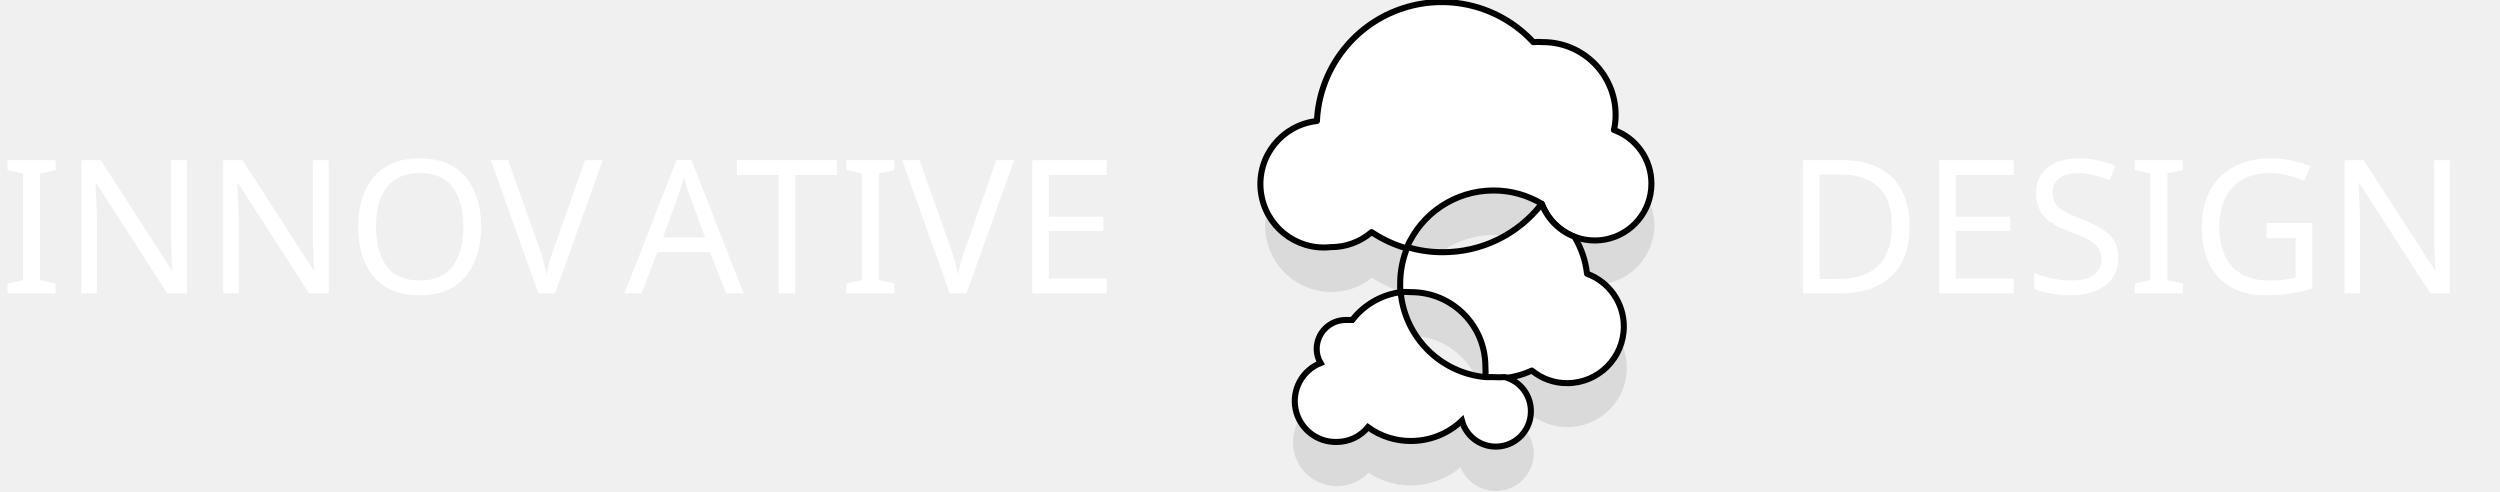
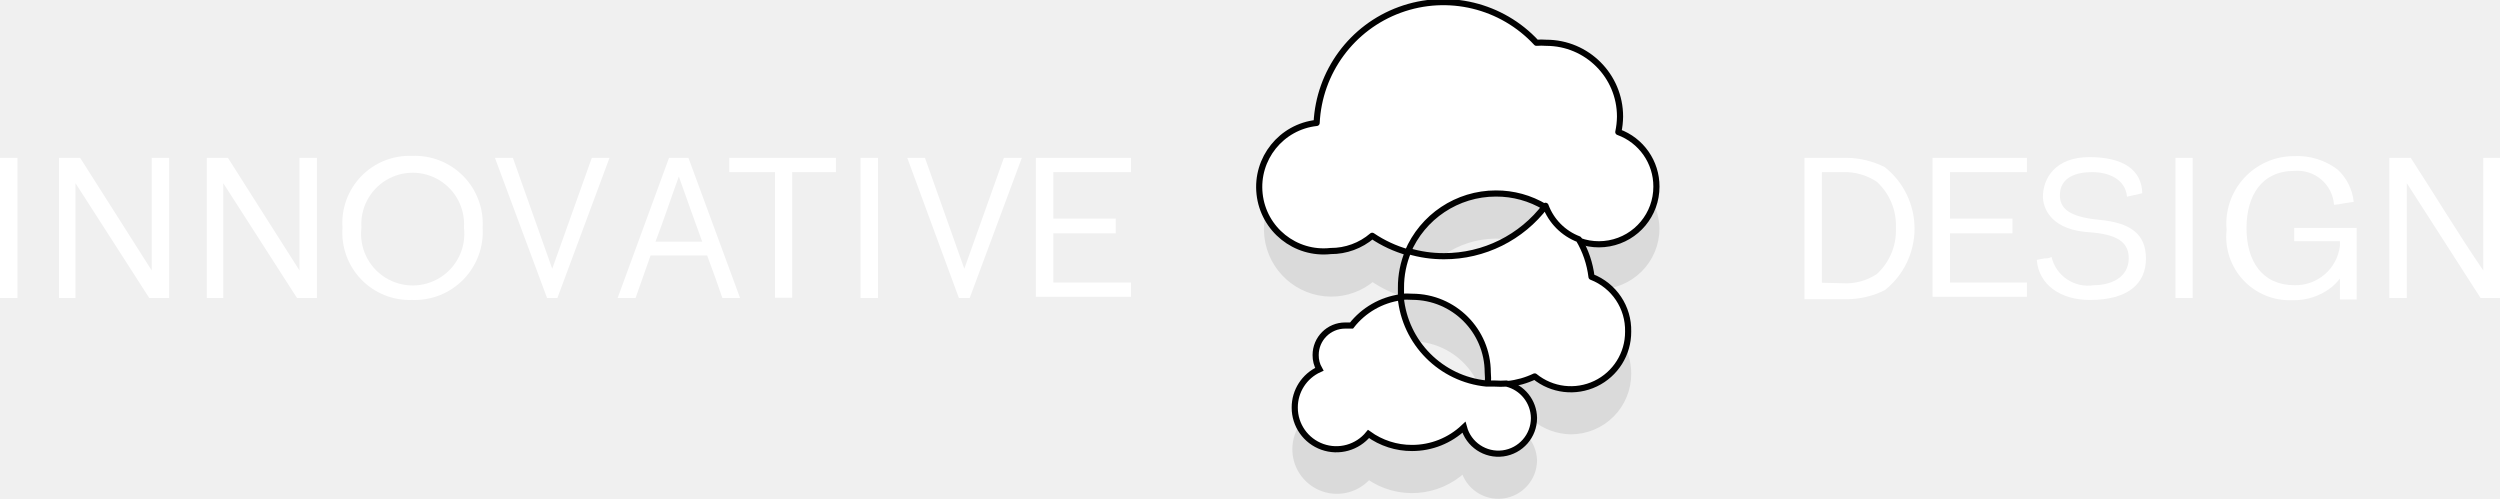
- <svg xmlns="http://www.w3.org/2000/svg" viewBox="0 0 103.29 20.29">
+ <svg xmlns="http://www.w3.org/2000/svg" viewBox="0 0 101.68 20.29">
  <defs>
-     <style>.cls-1{opacity:0.09;}.cls-2{fill:#010101;stroke-linecap:round;}.cls-2,.cls-3,.cls-4{stroke:#010101;stroke-width:0.25px;}.cls-2,.cls-3{stroke-linejoin:round;}.cls-3,.cls-4,.cls-5{fill:#fff;}.cls-4{stroke-miterlimit:10;}.cls-5{font-size:7.71px;font-family:CothamSans, Cotham Sans;}.cls-6{letter-spacing:-0.09em;}</style>
+     <style>.cls-1{opacity:0.09;}.cls-2{fill:#010101;stroke-linecap:round;}.cls-2,.cls-3,.cls-4{stroke:#010101;stroke-width:0.25px;}.cls-2,.cls-3{stroke-linejoin:round;}.cls-3,.cls-4,.cls-5{fill:#fff;}.cls-4{stroke-miterlimit:10;}</style>
  </defs>
  <g id="Layer_2" data-name="Layer 2">
    <g id="Layer_1-2" data-name="Layer 1">
      <g class="cls-1">
-         <path class="cls-2" d="M68.23,9.29a2.35,2.35,0,0,1-3.18,2.2,2.38,2.38,0,0,1-1.35-1.36h0a3.84,3.84,0,0,0-2-.55A3.9,3.9,0,0,0,58.12,12a5.14,5.14,0,0,1-1.44-.68,2.56,2.56,0,0,1-1.69.62,2.62,2.62,0,0,1-.58-5.17,5.17,5.17,0,0,1,8.94-3.27,2.6,2.6,0,0,1,.4,0,3,3,0,0,1,3,3,2.67,2.67,0,0,1-.07.64A2.34,2.34,0,0,1,68.23,9.29Z" />
-         <path class="cls-2" d="M67.09,15.2A2.33,2.33,0,0,1,63.29,17a4.15,4.15,0,0,1-1.11.31h0c-.15,0-.31,0-.47,0l-.34,0h0a3.87,3.87,0,0,0,0-.48,3.07,3.07,0,0,0-3.06-3.07,3.44,3.44,0,0,0-.46,0c0-.11,0-.23,0-.35a3.94,3.94,0,0,1,.3-1.5,5,5,0,0,0,1.45.21,5.15,5.15,0,0,0,4.13-2,2.38,2.38,0,0,0,1.35,1.36A3.77,3.77,0,0,1,65.57,13,2.34,2.34,0,0,1,67.09,15.2Z" />
-         <path class="cls-2" d="M63.25,18.72a1.45,1.45,0,0,1-2.85.37,3.07,3.07,0,0,1-3.88.28,1.69,1.69,0,1,1-2-2.63,1.16,1.16,0,0,1-.16-.59A1.2,1.2,0,0,1,55.6,15l.27,0a3,3,0,0,1,2-1.15,3.88,3.88,0,0,0,3.49,3.51h0l.34,0a2.42,2.42,0,0,0,.47,0h0A1.45,1.45,0,0,1,63.25,18.72Z" />
+         <path class="cls-2" d="M67.37,9.29A2.35,2.35,0,0,1,65,11.64a2.32,2.32,0,0,1-.84-.15,2.35,2.35,0,0,1-1.35-1.36h0a3.83,3.83,0,0,0-2-.55A3.89,3.89,0,0,0,57.26,12a5,5,0,0,1-1.44-.68,2.58,2.58,0,0,1-1.69.62,2.62,2.62,0,0,1-.58-5.17,5.17,5.17,0,0,1,8.94-3.27,2.6,2.6,0,0,1,.4,0,3,3,0,0,1,3,3,3.3,3.3,0,0,1-.07.64A2.34,2.34,0,0,1,67.37,9.29Z" />
+         <path class="cls-2" d="M66.22,15.2a2.33,2.33,0,0,1-2.33,2.34A2.37,2.37,0,0,1,62.42,17a4,4,0,0,1-1.1.31h0c-.16,0-.31,0-.47,0l-.34,0h0a2.59,2.59,0,0,0,0-.48,3.08,3.08,0,0,0-3.07-3.07,3.55,3.55,0,0,0-.46,0c0-.11,0-.23,0-.35a3.76,3.76,0,0,1,.3-1.5,5,5,0,0,0,1.45.21,5.16,5.16,0,0,0,4.13-2,2.35,2.35,0,0,0,1.35,1.36A3.92,3.92,0,0,1,64.71,13,2.34,2.34,0,0,1,66.22,15.2Z" />
+         <path class="cls-2" d="M62.39,18.72a1.45,1.45,0,0,1-2.85.37,3.07,3.07,0,0,1-3.88.28,1.69,1.69,0,1,1-2-2.63,1.15,1.15,0,0,1-.15-.59,1.2,1.2,0,0,1,1.2-1.2A1.09,1.09,0,0,1,55,15a3,3,0,0,1,2-1.15,3.89,3.89,0,0,0,3.49,3.51h0l.34,0a2.49,2.49,0,0,0,.47,0h0A1.46,1.46,0,0,1,62.39,18.72Z" />
      </g>
-       <path class="cls-3" d="M68.23,7.59a2.34,2.34,0,0,1-4.53.83h0a3.84,3.84,0,0,0-2-.55,3.9,3.9,0,0,0-3.59,2.39,5.11,5.11,0,0,1-1.44-.67,2.56,2.56,0,0,1-1.69.62A2.62,2.62,0,0,1,54.41,5a5.16,5.16,0,0,1,8.94-3.26,2.6,2.6,0,0,1,.4,0,3,3,0,0,1,3,3,2.59,2.59,0,0,1-.07.63A2.35,2.35,0,0,1,68.23,7.59Z" />
-       <path class="cls-3" d="M67.09,13.49a2.34,2.34,0,0,1-2.34,2.34,2.26,2.26,0,0,1-1.46-.52,3.53,3.53,0,0,1-1.11.31h0a3.59,3.59,0,0,1-.47,0,1.88,1.88,0,0,1-.34,0h0a3.64,3.64,0,0,0,0-.48,3.07,3.07,0,0,0-3.06-3.07,3.42,3.42,0,0,0-.46,0c0-.12,0-.24,0-.36a3.94,3.94,0,0,1,.3-1.5,5,5,0,0,0,1.45.21A5.15,5.15,0,0,0,63.7,8.42a2.35,2.35,0,0,0,1.35,1.36,3.76,3.76,0,0,1,.52,1.53A2.32,2.32,0,0,1,67.09,13.49Z" />
-       <path class="cls-4" d="M63.25,17a1.45,1.45,0,0,1-2.85.38,3.06,3.06,0,0,1-2.11.84,3,3,0,0,1-1.77-.57,1.67,1.67,0,0,1-1.3.61A1.69,1.69,0,0,1,54.56,15a1.15,1.15,0,0,1-.16-.58,1.2,1.2,0,0,1,1.2-1.2l.27,0a3.05,3.05,0,0,1,2-1.15,3.88,3.88,0,0,0,3.49,3.51h0l.34,0a3.59,3.59,0,0,0,.47,0h0A1.45,1.45,0,0,1,63.25,17Z" />
-       <text class="cls-5" transform="translate(0 12.12)">INNOV<tspan class="cls-6" x="25.8" y="0">A</tspan>
-         <tspan x="30.37" y="0">TIVE</tspan>
-       </text>
-       <text class="cls-5" transform="translate(73.74 12.12)">DESIGN</text>
+       <path class="cls-3" d="M67.37,7.59a2.34,2.34,0,0,1-4.53.83h0a3.83,3.83,0,0,0-2-.55,3.89,3.89,0,0,0-3.59,2.39,5,5,0,0,1-1.44-.67,2.58,2.58,0,0,1-1.69.62A2.62,2.62,0,0,1,53.55,5a5.16,5.16,0,0,1,8.94-3.26,2.6,2.6,0,0,1,.4,0,3,3,0,0,1,3,3,3.2,3.2,0,0,1-.07.63A2.35,2.35,0,0,1,67.37,7.59Z" />
+       <path class="cls-3" d="M66.22,13.49a2.33,2.33,0,0,1-3.8,1.82,3.4,3.4,0,0,1-1.1.31h0a3.71,3.71,0,0,1-.47,0,1.88,1.88,0,0,1-.34,0h0a2.45,2.45,0,0,0,0-.48,3.08,3.08,0,0,0-3.07-3.07,3.57,3.57,0,0,0-.46,0c0-.12,0-.24,0-.36a3.76,3.76,0,0,1,.3-1.5,5,5,0,0,0,1.45.21,5.16,5.16,0,0,0,4.13-2.05,2.32,2.32,0,0,0,1.35,1.36,3.91,3.91,0,0,1,.52,1.53A2.33,2.33,0,0,1,66.22,13.49Z" />
+       <path class="cls-4" d="M62.39,17a1.45,1.45,0,0,1-2.85.38,3.06,3.06,0,0,1-2.11.84,3,3,0,0,1-1.77-.57,1.69,1.69,0,0,1-3-1.07,1.7,1.7,0,0,1,1-1.56,1.14,1.14,0,0,1-.15-.58,1.2,1.2,0,0,1,1.2-1.2l.26,0a3.08,3.08,0,0,1,2-1.15,3.89,3.89,0,0,0,3.49,3.51h0l.34,0a3.71,3.71,0,0,0,.47,0h0A1.46,1.46,0,0,1,62.39,17Z" />
+       <path class="cls-5" d="M0,6.42H.71v5.7H0Z" />
+       <path class="cls-5" d="M6.17,6.42h.71v5.7H6.07l-3-4.67v4.67H2.4V6.42h.86L6.17,11Z" />
+       <path class="cls-5" d="M12.18,6.42h.71v5.7h-.81l-3-4.67v4.67H8.41V6.42h.86L12.18,11Z" />
+       <path class="cls-5" d="M19.63,9.26a2.77,2.77,0,0,1-2.87,2.94,2.74,2.74,0,0,1-2.83-2.94,2.73,2.73,0,0,1,2.83-2.92A2.76,2.76,0,0,1,19.63,9.26Zm-4.93,0a2.1,2.1,0,1,0,4.17,0,2.09,2.09,0,1,0-4.17,0Z" />
+       <path class="cls-5" d="M20.13,6.42h.73l1.6,4.51,1.61-4.51h.72l-2.12,5.7h-.42Z" />
+       <path class="cls-5" d="M30.1,12.12h-.72c-.19-.56-.4-1.15-.62-1.73h-2.3l-.61,1.73h-.73l2.09-5.7H28ZM26.66,9.83h1.9c-.32-.89-.65-1.79-.95-2.65C27.31,8,27,8.94,26.66,9.83Z" />
+       <path class="cls-5" d="M29.66,6.42H34V7H32.22v5.11h-.7V7H29.66Z" />
+       <path class="cls-5" d="M35,6.42h.71v5.7H35Z" />
+       <path class="cls-5" d="M36.9,6.42h.72l1.6,4.51,1.61-4.51h.73l-2.12,5.7H39Z" />
+       <path class="cls-5" d="M42.13,6.42H46V7H42.84V8.89h2.54v.6H42.84v2H46v.58H42.13Z" />
+       <path class="cls-5" d="M73.39,6.42h1.74a3.5,3.5,0,0,1,1.53.38,3.19,3.19,0,0,1,0,5,3.49,3.49,0,0,1-1.53.37H73.39Zm1.55,5.1a2.28,2.28,0,0,0,1.39-.37,2.4,2.4,0,0,0,.78-1.88,2.4,2.4,0,0,0-.78-1.88A2.36,2.36,0,0,0,74.94,7H74.1v4.5Z" />
+       <path class="cls-5" d="M78.6,6.42h3.84V7H79.31V8.89h2.54v.6H79.31v2h3.13v.58H78.6Z" />
+       <path class="cls-5" d="M86.51,8c-.07-.74-.79-1-1.42-1s-1.31.2-1.31.94c0,.51.33.88,1.6,1s1.9.57,1.9,1.58S86.56,12.2,85,12.2c-1.2,0-2.08-.62-2.16-1.63l.31-.06c.1,0,.18,0,.29-.06a1.52,1.52,0,0,0,1.72,1.15c.68,0,1.42-.3,1.42-1.1s-.72-1-1.79-1.07C83.3,9.27,83.09,8.35,83.09,8c0-.74.5-1.61,1.89-1.61s2.13.53,2.15,1.47Z" />
+       <path class="cls-5" d="M88.48,6.42h.7v5.7h-.7Z" />
+       <path class="cls-5" d="M93.31,9.27h2.54v2.91h-.68v-.85a2.26,2.26,0,0,1-.34.35,2.46,2.46,0,0,1-1.61.53,2.58,2.58,0,0,1-2.66-2.86,2.75,2.75,0,0,1,2.73-3,2.7,2.7,0,0,1,1.79.55,2.08,2.08,0,0,1,.65,1.31l-.4.06a2.76,2.76,0,0,1-.4.06,1.49,1.49,0,0,0-1.61-1.38c-1.33,0-1.95,1-1.95,2.33S92,11.6,93.32,11.6A1.82,1.82,0,0,0,95.17,10V9.81H93.31Z" />
+       <path class="cls-5" d="M101,6.42h.71v5.7h-.82l-3-4.67v4.67h-.71V6.42h.87C99,7.88,100,9.54,101,11Z" />
    </g>
  </g>
</svg>
